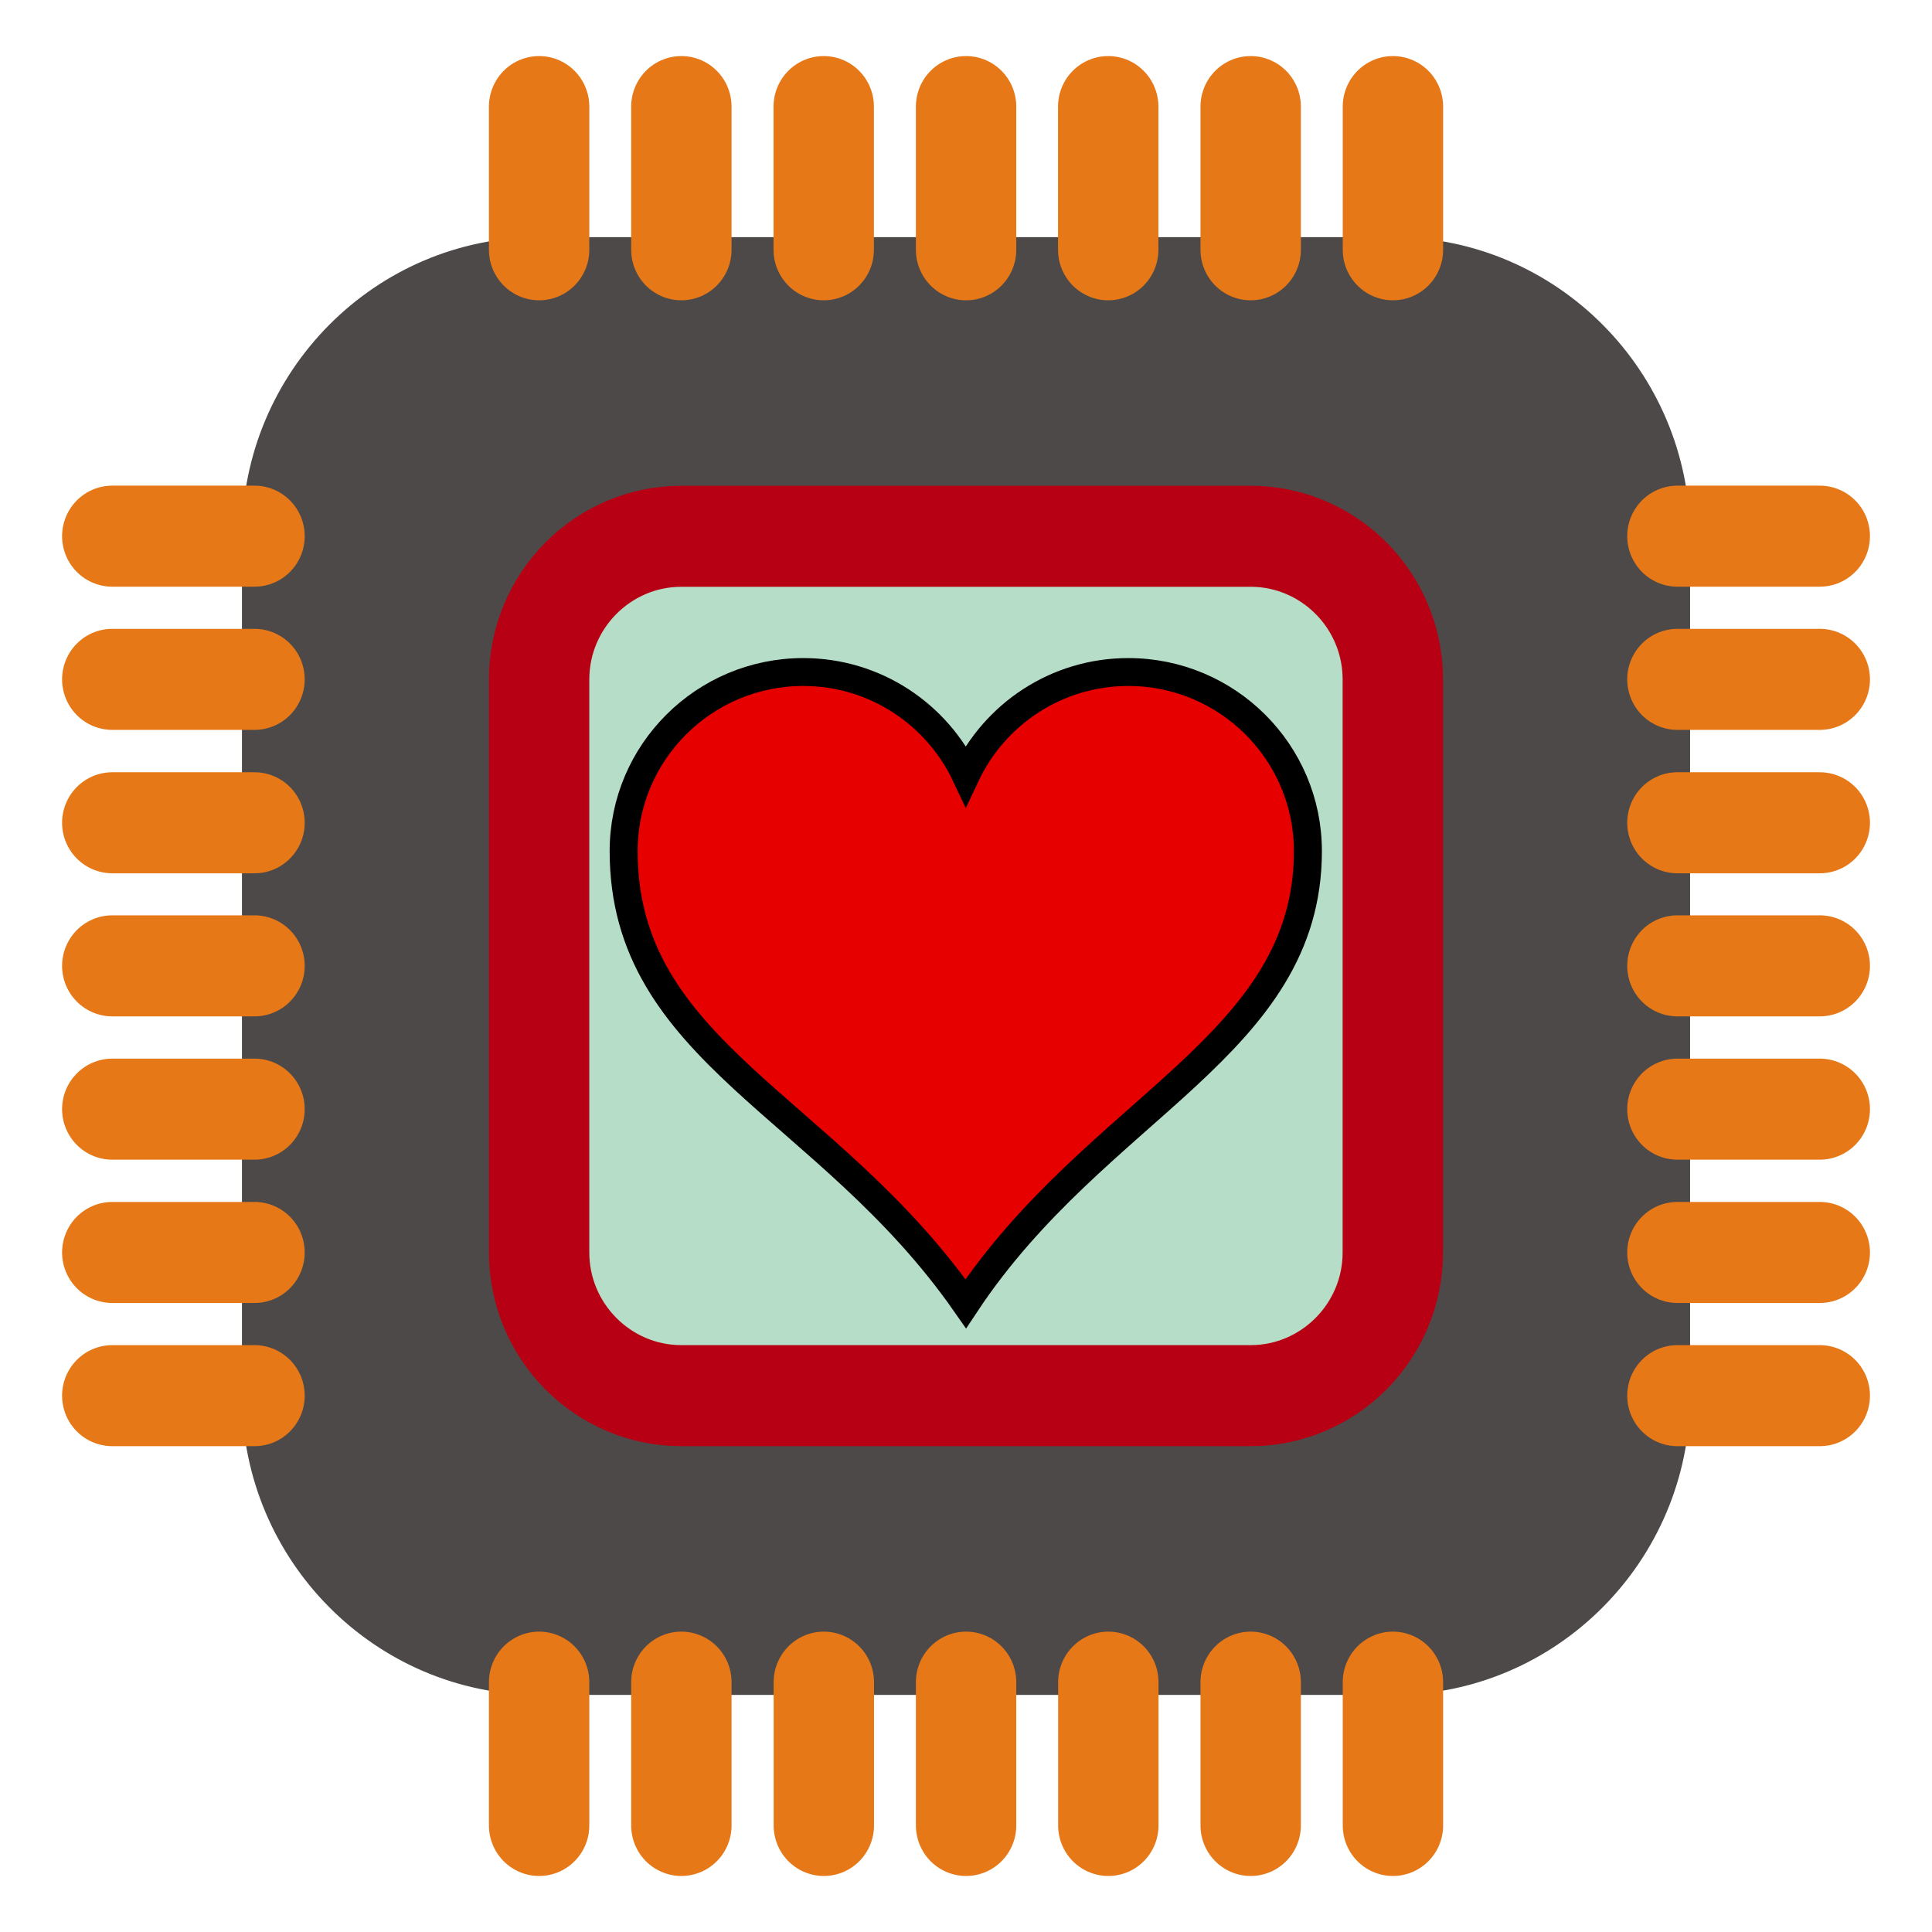
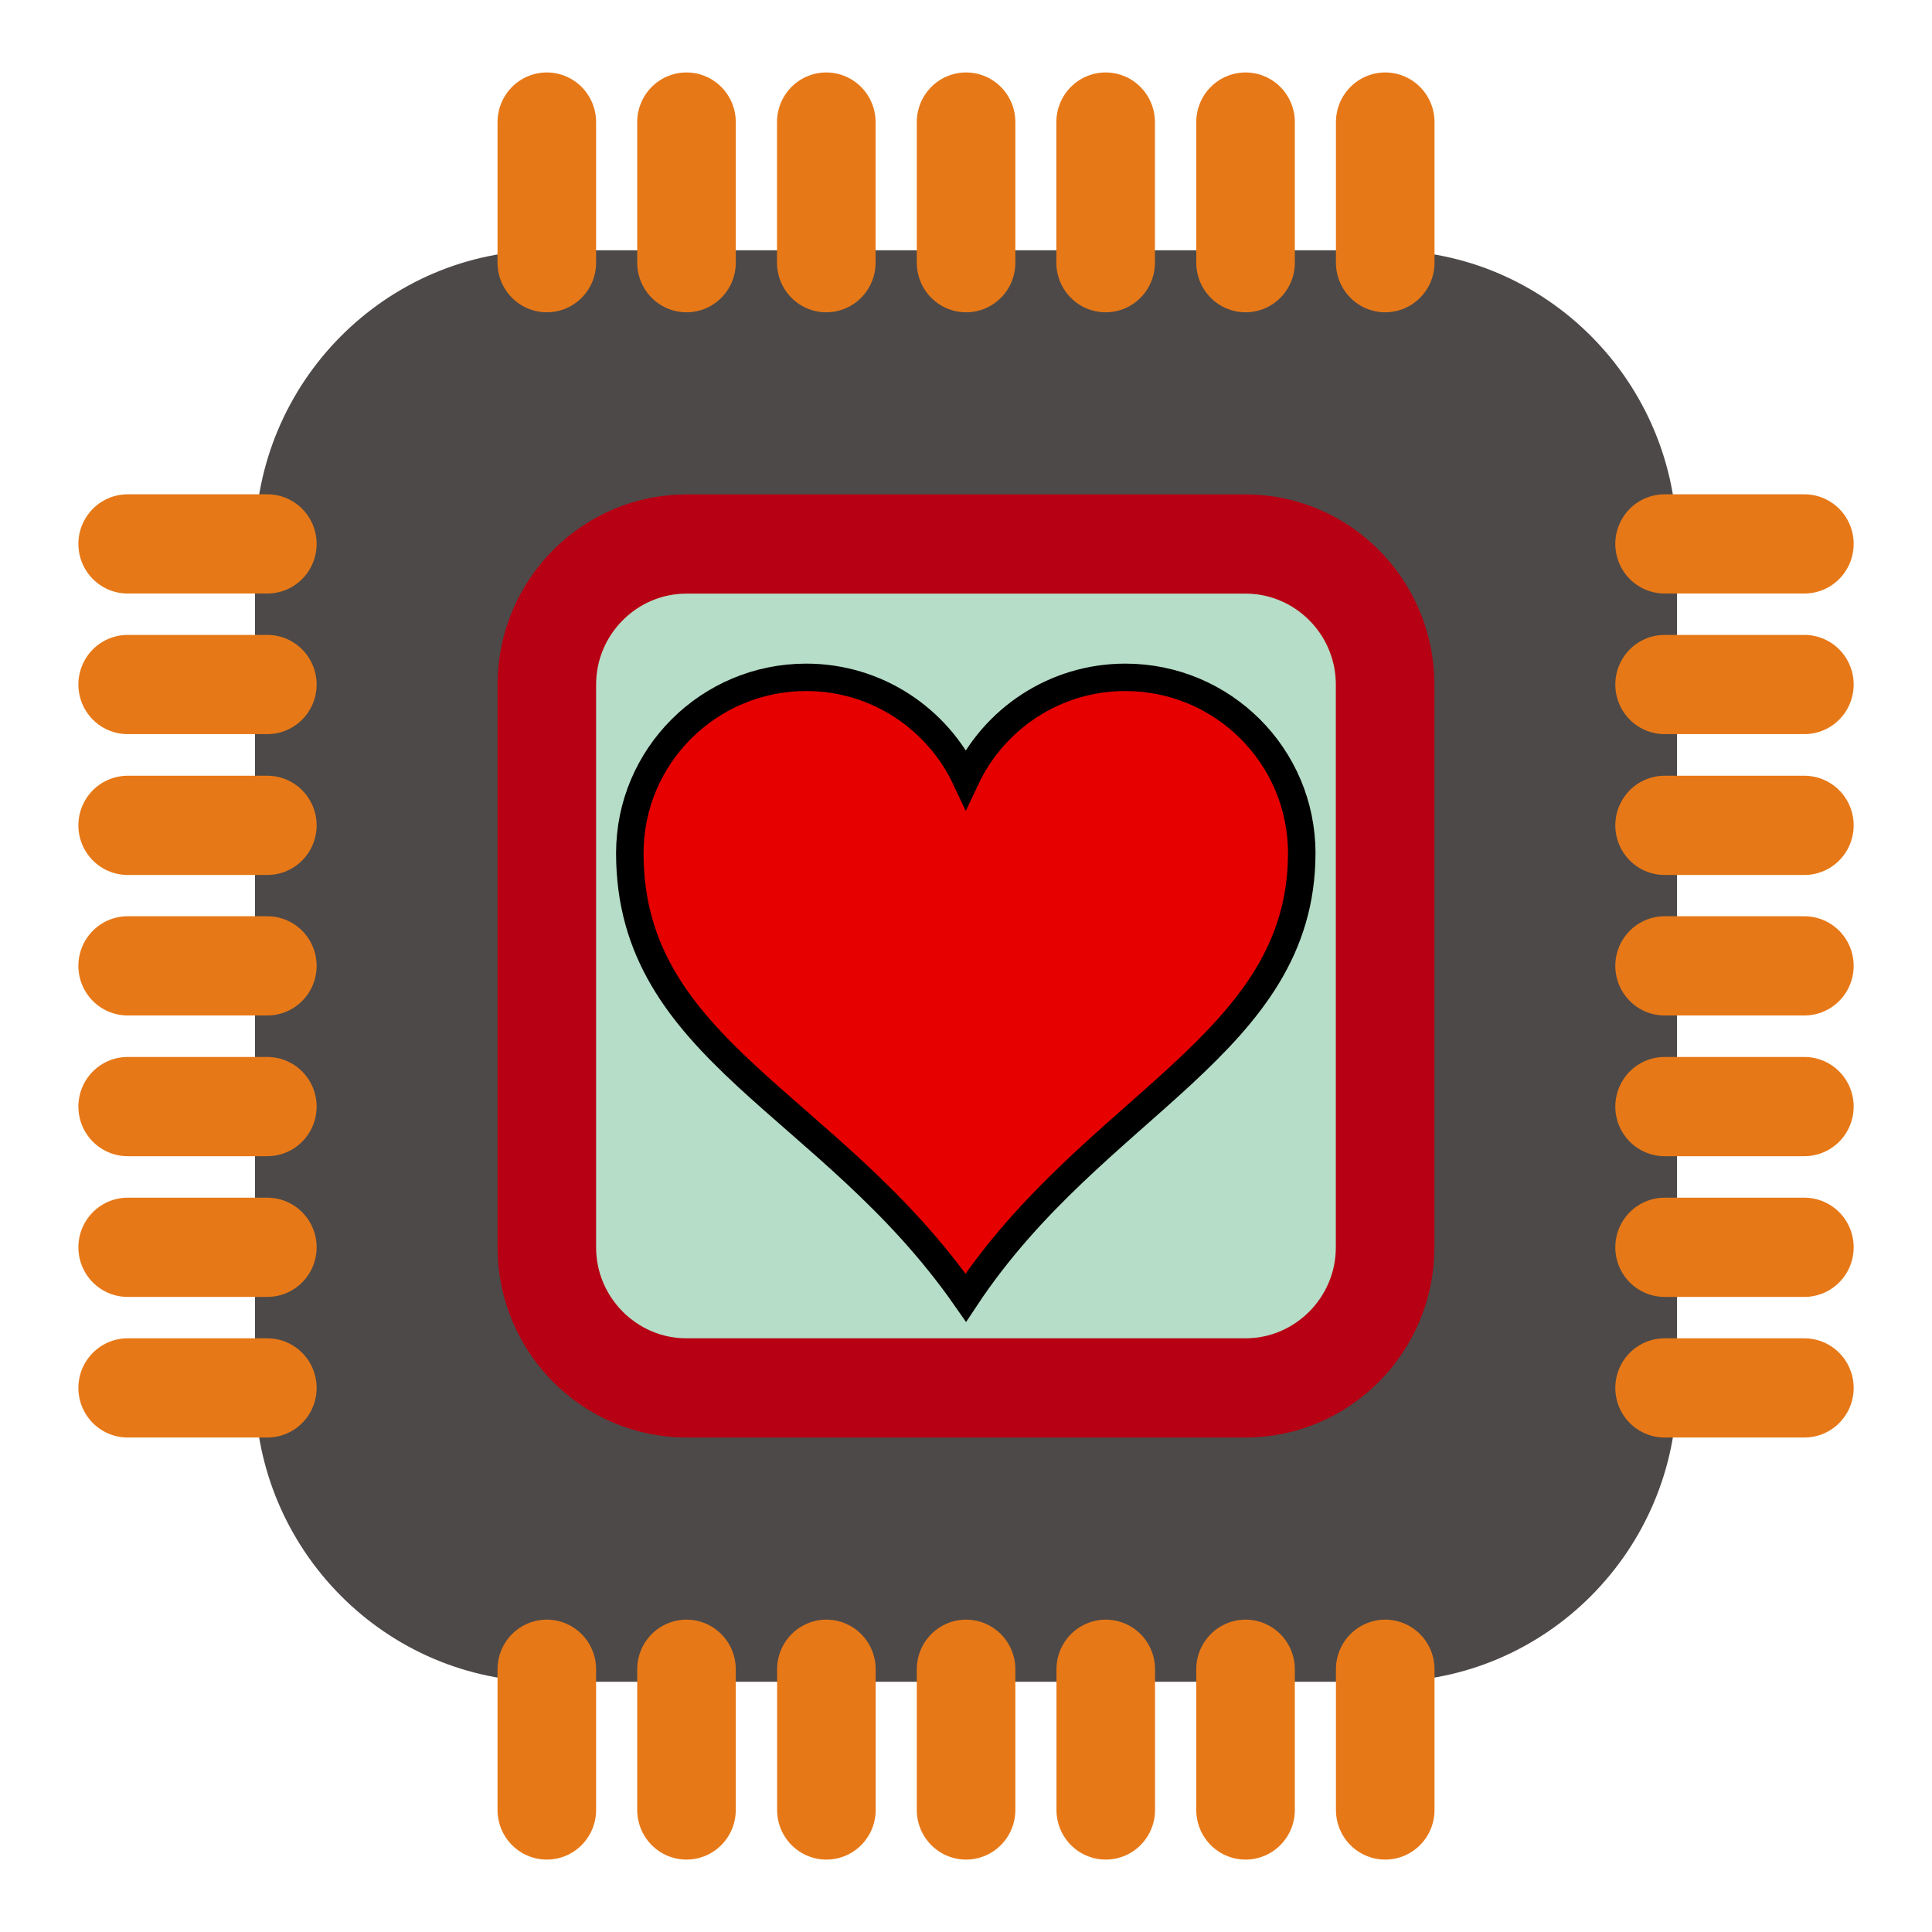
- <svg xmlns="http://www.w3.org/2000/svg" style="clip-rule:evenodd;fill-rule:evenodd;image-rendering:optimizeQuality;shape-rendering:geometricPrecision;text-rendering:geometricPrecision" xml:space="preserve" viewBox="0 0 64 64" version="1.1" id="svg40" width="64" height="64">
+ <svg xmlns="http://www.w3.org/2000/svg" style="clip-rule:evenodd;fill-rule:evenodd;image-rendering:optimizeQuality;shape-rendering:geometricPrecision;text-rendering:geometricPrecision" xml:space="preserve" viewBox="0 0 192 192" version="1.1" id="svg40" width="192" height="192">
  <defs id="defs4">
    <style type="text/css" id="style2">
    .str0 {stroke:#4D4948;stroke-width:0.222}
    .str1 {stroke:#00923F;stroke-width:0.887}
    .str2 {stroke:#E77817;stroke-width:0.887;stroke-linecap:round}
    .fil2 {fill:none}
    .fil0 {fill:#4D4948}
    .fil1 {fill:#B6DDC7}
  </style>
  </defs>
-   <g id="Diagram" transform="matrix(3.748641,0,0,3.773588,2.054697,1.855411)">
+   <g id="Diagram" transform="matrix(11.04318,0,0,11.11682,7.783639,7.195412)">
    <g id="_89638448">
      <path id="_89802448" d="m 4.216,1.701 h 7.545 c 1.385,0 2.515,1.13 2.515,2.515 v 7.545 c 0,1.385 -1.13,2.515 -2.515,2.515 H 4.216 c -1.385,0 -2.515,-1.13 -2.515,-2.515 V 4.216 c 0,-1.385 1.13,-2.515 2.515,-2.515 z" class="fil0 str0" style="fill:#4d4948;stroke:#4d4948;stroke-width:0.222" />
      <path id="_90022912" d="M 5.473,4.216 H 8.85 9.259 10.503 c 0.421,0 0.794,0.208 1.023,0.527 C 11.673,4.949 11.76,5.201 11.76,5.473 v 5.03 c 0,0.693 -0.565,1.257 -1.257,1.257 H 5.473 c -0.693,0 -1.257,-0.565 -1.257,-1.257 V 5.473 c 0,-0.693 0.565,-1.257 1.257,-1.257 z" class="fil1 str1" style="display:inline;fill:#b6ddc7;stroke:#b70013;stroke-width:0.887;stroke-opacity:1" />
      <line id="_88823912" y2="10.503" class="fil2 str2" x2="0.444" y1="10.503" x1="1.701" style="fill:none;stroke:#e77817;stroke-width:0.887;stroke-linecap:round" />
      <line id="_88736048" y2="9.245" class="fil2 str2" x2="0.444" y1="9.245" x1="1.701" style="fill:none;stroke:#e77817;stroke-width:0.887;stroke-linecap:round" />
      <line id="_88143736" y2="6.731" class="fil2 str2" x2="0.444" y1="6.731" x1="1.701" style="fill:none;stroke:#e77817;stroke-width:0.887;stroke-linecap:round" />
      <line id="_48273904" y2="7.987" class="fil2 str2" x2="0.444" y1="7.987" x1="1.701" style="fill:none;stroke:#e77817;stroke-width:0.887;stroke-linecap:round" />
      <line id="_89716888" y2="5.472" class="fil2 str2" x2="0.444" y1="5.472" x1="1.701" style="fill:none;stroke:#e77817;stroke-width:0.887;stroke-linecap:round" />
      <line id="_48937520" y2="4.215" class="fil2 str2" x2="0.444" y1="4.215" x1="1.701" style="fill:none;stroke:#e77817;stroke-width:0.887;stroke-linecap:round" />
      <line id="_89602488" y2="11.76" class="fil2 str2" x2="0.444" y1="11.76" x1="1.701" style="fill:none;stroke:#e77817;stroke-width:0.887;stroke-linecap:round" />
      <line id="_89828912" y2="10.503" class="fil2 str2" x2="14.275" y1="10.503" x1="15.533" style="fill:none;stroke:#e77817;stroke-width:0.887;stroke-linecap:round" />
      <line id="_89543800" y2="9.245" class="fil2 str2" x2="14.275" y1="9.245" x1="15.533" style="fill:none;stroke:#e77817;stroke-width:0.887;stroke-linecap:round" />
      <line id="_89561224" y2="6.731" class="fil2 str2" x2="14.275" y1="6.731" x1="15.533" style="fill:none;stroke:#e77817;stroke-width:0.887;stroke-linecap:round" />
      <line id="_89921928" y2="7.987" class="fil2 str2" x2="14.275" y1="7.987" x1="15.533" style="fill:none;stroke:#e77817;stroke-width:0.887;stroke-linecap:round" />
      <line id="_88834840" y2="5.472" class="fil2 str2" x2="14.275" y1="5.472" x1="15.533" style="fill:none;stroke:#e77817;stroke-width:0.887;stroke-linecap:round" />
      <line id="_89246736" y2="4.215" class="fil2 str2" x2="14.275" y1="4.215" x1="15.533" style="fill:none;stroke:#e77817;stroke-width:0.887;stroke-linecap:round" />
      <line id="_88756544" y2="11.76" class="fil2 str2" x2="14.275" y1="11.76" x1="15.533" style="fill:none;stroke:#e77817;stroke-width:0.887;stroke-linecap:round" />
      <line id="_89076960" y2="14.275" class="fil2 str2" x2="5.473" y1="15.533" x1="5.473" style="fill:none;stroke:#e77817;stroke-width:0.887;stroke-linecap:round" />
      <line id="_48963016" y2="14.275" class="fil2 str2" x2="6.732" y1="15.533" x1="6.732" style="fill:none;stroke:#e77817;stroke-width:0.887;stroke-linecap:round" />
      <line id="_48844704" y2="14.275" class="fil2 str2" x2="9.246" y1="15.533" x1="9.246" style="fill:none;stroke:#e77817;stroke-width:0.887;stroke-linecap:round" />
      <line id="_88113480" y2="14.275" class="fil2 str2" x2="7.989" y1="15.533" x1="7.989" style="fill:none;stroke:#e77817;stroke-width:0.887;stroke-linecap:round" />
      <line id="_89775784" y2="14.275" class="fil2 str2" x2="10.504" y1="15.533" x1="10.504" style="fill:none;stroke:#e77817;stroke-width:0.887;stroke-linecap:round" />
      <line id="_90153440" y2="14.275" class="fil2 str2" x2="11.761" y1="15.533" x1="11.761" style="fill:none;stroke:#e77817;stroke-width:0.887;stroke-linecap:round" />
      <line id="_89263648" y2="14.275" class="fil2 str2" x2="4.216" y1="15.533" x1="4.216" style="fill:none;stroke:#e77817;stroke-width:0.887;stroke-linecap:round" />
      <line id="_87389504" y2="0.444" class="fil2 str2" x2="5.473" y1="1.701" x1="5.473" style="fill:none;stroke:#e77817;stroke-width:0.887;stroke-linecap:round" />
      <line id="_89109736" y2="0.444" class="fil2 str2" x2="6.731" y1="1.701" x1="6.731" style="fill:none;stroke:#e77817;stroke-width:0.887;stroke-linecap:round" />
      <line id="_89134072" y2="0.444" class="fil2 str2" x2="9.245" y1="1.701" x1="9.245" style="fill:none;stroke:#e77817;stroke-width:0.887;stroke-linecap:round" />
      <line id="_87133032" y2="0.444" class="fil2 str2" x2="7.989" y1="1.701" x1="7.989" style="fill:none;stroke:#e77817;stroke-width:0.887;stroke-linecap:round" />
      <line id="_46320336" y2="0.444" class="fil2 str2" x2="10.504" y1="1.701" x1="10.504" style="fill:none;stroke:#e77817;stroke-width:0.887;stroke-linecap:round" />
      <line id="_49016112" y2="0.444" class="fil2 str2" x2="11.761" y1="1.701" x1="11.761" style="fill:none;stroke:#e77817;stroke-width:0.887;stroke-linecap:round" />
      <line id="_89046112" y2="0.444" class="fil2 str2" x2="4.216" y1="1.701" x1="4.216" style="fill:none;stroke:#e77817;stroke-width:0.887;stroke-linecap:round" />
    </g>
  </g>
-   <g id="layer1" transform="matrix(0.04958679,0,0,0.04943358,13.54729,10.63757)">
+   <g id="layer1" transform="matrix(0.1460785,0,0,0.1456291,41.63986,33.06725)">
    <path id="path7" d="m 263.42,235.15 c -66.24,0 -120,53.76 -120,120 0,134.75 135.93,170.08 228.56,303.3 87.57,-132.4 228.56,-172.85 228.56,-303.3 0,-66.24 -53.76,-120 -120,-120 -48.05,0 -89.4,28.37 -108.56,69.18 -19.16,-40.81 -60.52,-69.18 -108.56,-69.18 z" style="fill:#e60000;stroke:#000000;stroke-width:18.7" />
  </g>
</svg>
